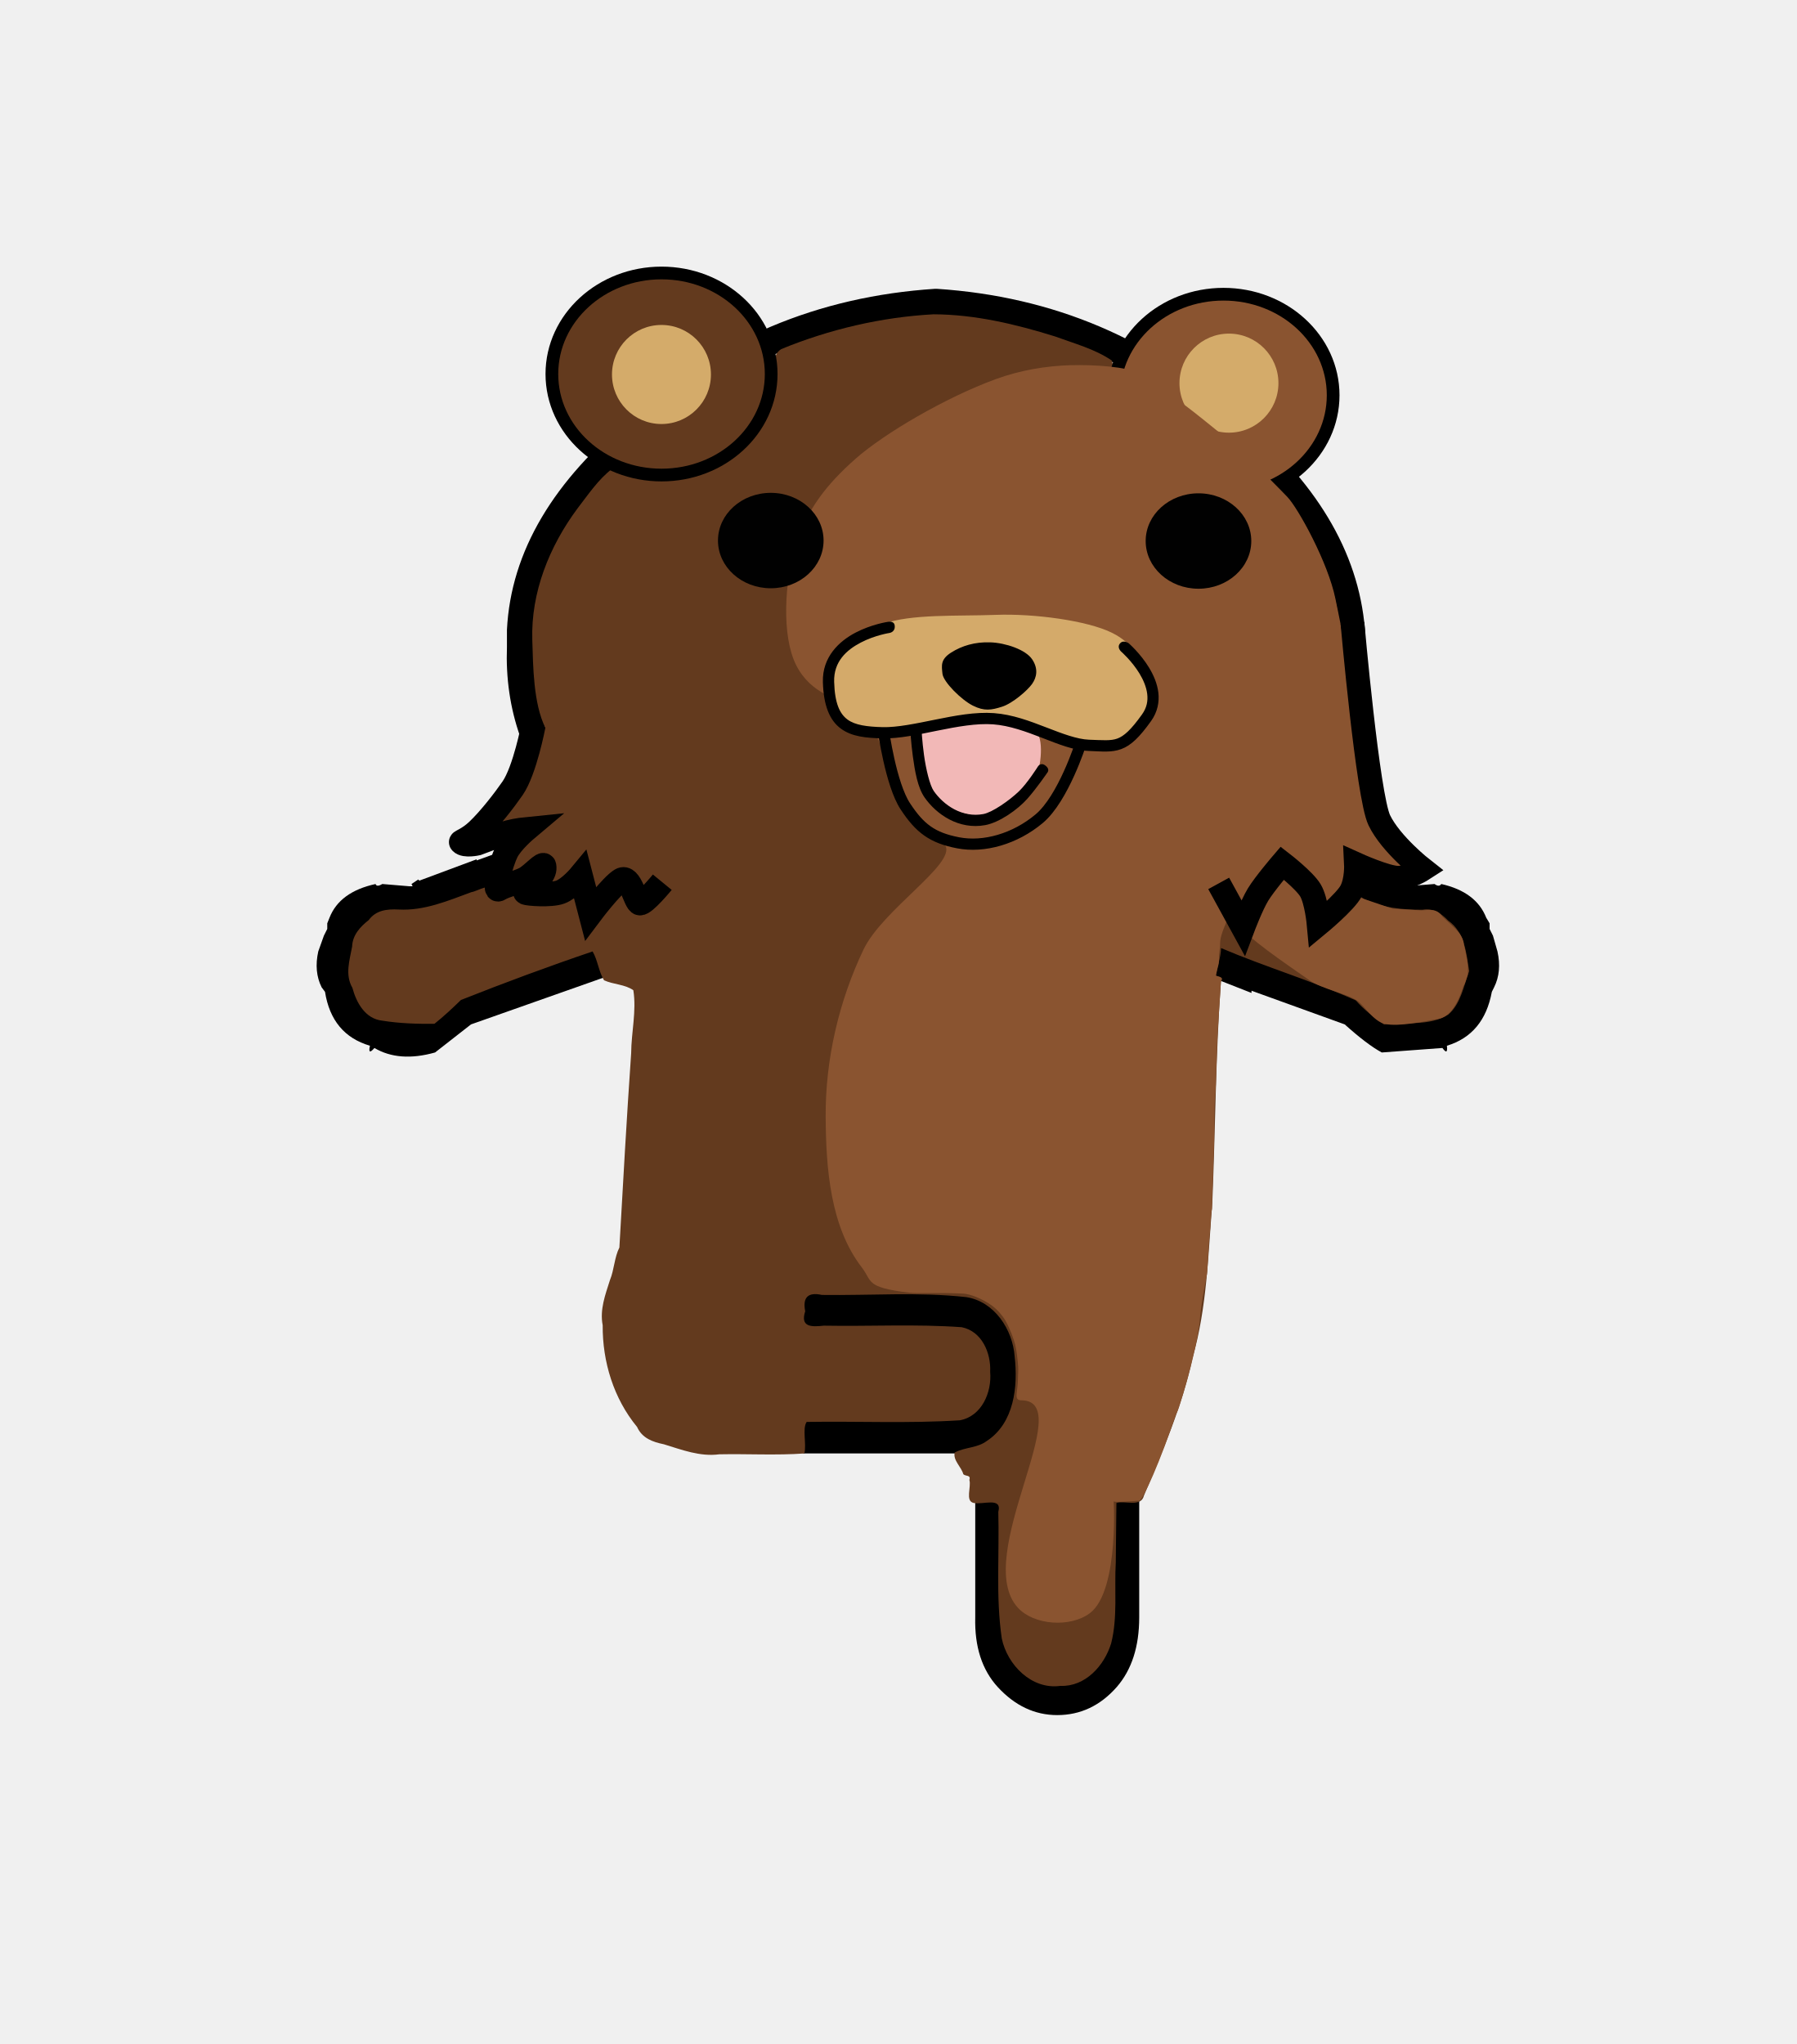
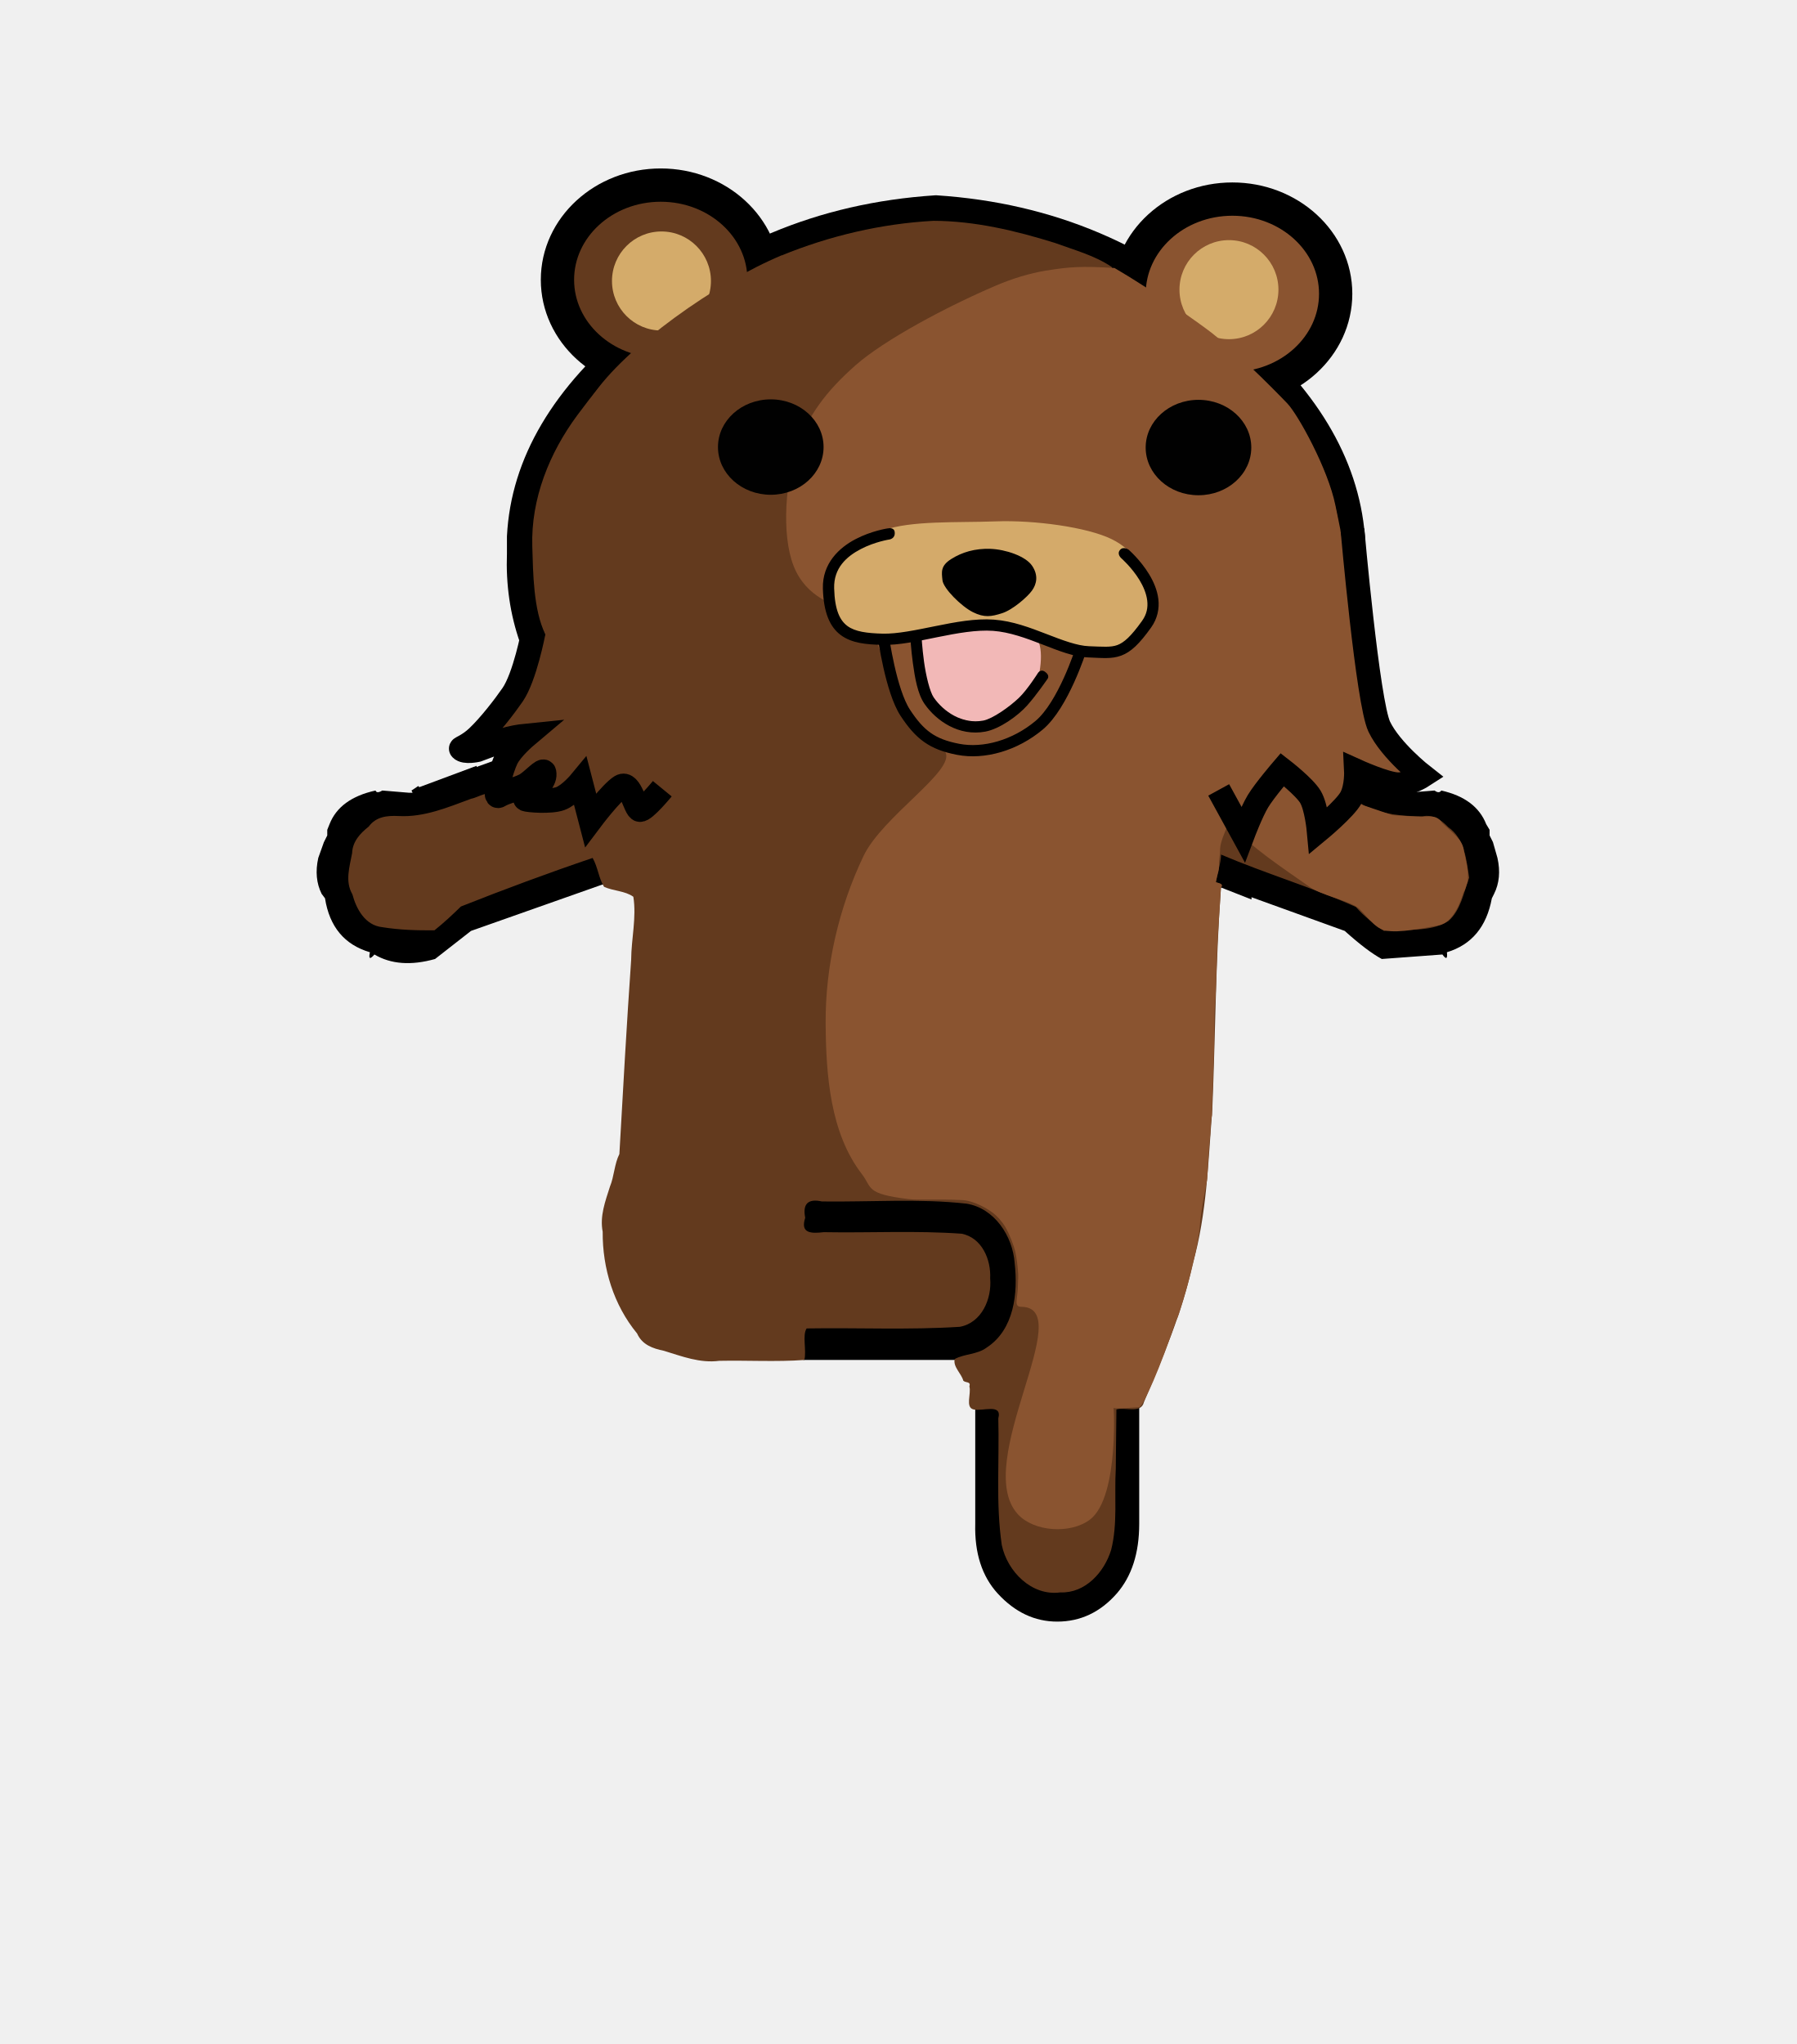
<svg xmlns="http://www.w3.org/2000/svg" xmlns:xlink="http://www.w3.org/1999/xlink" height="182" width="160" version="1.1" id="svg8">
  <defs id="defs4">
    <g id="a">
      <path d="M-15.5-41.55q-2.65-3.1-2.5-7.1v-.75q.25-4.9 5.35-9.05Q-7.15-63.5.5-64q7.6.5 13.05 5.55Q18.6-54.3 19-49.4v.75q0 4-2.6 7.1h.1-.05l-1.1 1.3v.15l-1 .9 6.55 2.35.05-.1.8.1h.95l.4.3.55.55.25.35.25 1.5-.2.45q-.35 1.55-1.4 1.65l-2.1.1-1.15-.9v-.05h-.05l.05-.15-4.95-1.8v-.05l-1.3-.5.05.55-.3.9.35.1v.05l-.15-.05-.25 8.85h-.05l-.05 1.5h.05v.1l-.05.4h-.05l-.35 4.2-1.05 4.1-1.65 4v.05H8.4v5.2Q8.35-4.1 7.6-3.2q-.65.75-1.7.75-1 0-1.7-.75-.8-.9-.8-2.25v-5.2H2.1v-1.2h-.3V-12l-.45-.75 1.25-.3.65-.5q.9-.9.9-2.75 0-1.9-.9-2.8-.8-.8-2.05-.8h-6.6v1.55h6.55q.7 0 1.15.4.55.55.55 1.65 0 1.05-.55 1.6-.45.45-1.15.45H-5.4v1.4h-4.75l-2.15-.65q-1.55-1.75-1.85-3.75l-.1-1.2V-19l.05-.4.55-1.85h.1v-.55l.15-.15v-1.35l.15-2.4v-.05l.5-7.75h-.05l-1.45-.45-.45-1.3-6.1 2.2.05.15h-.05v.05l-1.1.9-2.1-.1q-1.1-.1-1.45-1.65l-.15-.45.25-1.5.2-.35.6-.55.35-.3h1l.75-.1.05.1 9.05-3.25-.25-.8-1.35.35-.75-1h.2m1.75 19.65-.05-.1.05.1m3.65-6.6v.05h.05l-.05-.05" fill="#fff" fill-rule="evenodd" transform="translate(27.05 64.6)" id="path1" />
      <path d="m15.35-40.1 3.15.95v-.05l2.55.95v-.05l.3.2v.1h.1l1.25-.1q.2.15.3 0 1.55.35 2 1.5l.15.25v.25l.15.3.2.7q.2.9-.15 1.6l-.1.2q-.35 1.9-2 2.4.05.45-.2.1l-2.7.2q-.65-.35-1.65-1.25l-4.15-1.5v.1l-1.4-.55v-.05l-.35-.1.3-.9-.05-.55 1.3.5v.05l4.95 1.8-.05.15h.05v.05l1.15.9 2.1-.1q1.05-.1 1.4-1.65l.2-.45-.25-1.5-.25-.35-.55-.55-.4-.3h-.95l-.8-.1-.05.1-6.55-2.35 1-.9m-5.8 29.45v5.2q0 1.95-1 3.1Q7.45-1.1 5.9-1.1q-1.5 0-2.65-1.25-1.05-1.15-1-3.1v-5.2H3.4v5.2q0 1.35.8 2.25.7.75 1.7.75 1.05 0 1.7-.75.75-.9.8-2.25v-5.2h1.15m-8.2-2.1H-5.4v-1.5h6.55q.7 0 1.15-.45.55-.55.55-1.6 0-1.1-.55-1.65-.45-.4-1.15-.4H-5.4v-1.55h6.6q1.25 0 2.05.8.9.9.9 2.8 0 1.85-.9 2.75l-.65.5-1.25.3m-15.6-21.2-5.95 2.1-1.6 1.25q-1.6.45-2.7-.2-.3.35-.2-.1-1.7-.5-2-2.4l-.15-.2q-.35-.7-.15-1.6l.25-.7.15-.3v-.25l.1-.25q.45-1.15 2.05-1.5.05.15.3 0l1.2.1h.15l-.05-.1.3-.2.05.05 2.55-.95v.05l1.8-.65 3.2-.75 1.35-.35.25.8-9.05 3.25-.05-.1-.75.1h-1l-.35.3-.6.55-.2.35-.25 1.5.15.45q.35 1.55 1.45 1.65l2.1.1 1.1-.9v-.05h.05l-.05-.15 6.1-2.2.45 1.3" fill-rule="evenodd" transform="translate(27.05 64.6)" id="path2" />
      <path d="M11.55 23.05q-2.65-3.1-2.5-7.1v-.75q.25-4.9 5.35-9.05Q19.9 1.1 27.55.6q7.6.5 13.05 5.55 5.05 4.15 5.45 9.05v.75q0 4-2.6 7.1" fill="none" stroke="#000" stroke-linecap="round" stroke-linejoin="round" stroke-width="1.2" id="path3" />
      <path d="M5.4-44.05q.15.45.45.75l.7.25.95-.6q.4-.65.4-1.65 0-1.35-.9-3.25h1.05q.9 1.6.9 3.15 0 1.55-.65 2.4-.6.8-1.6.8-1.35 0-1.9-1.4-.6 1.4-1.9 1.4-1.05 0-1.65-.85Q.6-43.9.6-45.4q0-1.55.95-3.15h1q-.85 1.9-.85 3.25 0 1 .35 1.65.4.6.95.6.4 0 .7-.3l.45-.7.1-1.15V-47H5.3v1.8l.1 1.15" fill-rule="evenodd" transform="translate(27.05 64.6)" id="path4" />
    </g>
  </defs>
-   <g transform="matrix(2,0,0,2,82.341,154.9134)" id="g7">
+   <g transform="matrix(2,0,0,2,82.341,146.5892)" id="g7">
    <use height="63.5" transform="translate(-27.05,-64.6)" width="52.6" xlink:href="#a" id="use4" />
    <rect style="display:inline;fill:#633a1e;fill-opacity:1;stroke:none;stroke-width:0.5;stroke-opacity:1" id="rect29-5" width="10.291" height="7.463" x="93.612" y="-46.829" transform="translate(-93.64164,-2.06701)" />
    <path style="display:inline;fill:#633a1e;fill-opacity:1;stroke:none;stroke-width:0;stroke-linecap:round;stroke-linejoin:round;stroke-dasharray:none;paint-order:stroke fill markers" d="m 83.121,17.272 c -4.643,0.253 -9.257,1.334 -13.554,3.098 -1.037,0.64 -0.444,2.078 -0.639,3.054 -0.251,3.651 -3.161,6.803 -6.558,7.924 -2.553,0.772 -5.37,0.722 -7.849,-0.326 -1.225,0.918 -2.152,2.316 -3.107,3.55 -2.493,3.363 -4.145,7.455 -4.016,11.69 0.073,2.337 0.091,5.649 1.155,7.81 3.854,4.655 7.104,8.784 10.798,13.569 -0.507,0.992 -1.369,1.953 -2.422,2.343 -0.774,-0.337 -0.699,-1.687 -1.538,-1.911 -1.176,0.863 -2.005,2.125 -2.944,3.23 -0.42,-0.956 -0.321,-2.191 -1.02,-2.992 -0.608,-0.129 -0.952,0.728 -1.594,0.699 -1.055,0.184 -2.277,0.369 -3.267,-0.094 -0.093,-0.282 0.248,-0.993 -0.357,-0.812 -0.685,0.114 -1.416,0.767 -2.103,0.54 -0.434,-0.842 -1.5,-0.021 -2.136,0.082 -2.091,0.768 -4.198,1.672 -6.477,1.545 -1.023,-0.051 -2.009,0.052 -2.659,0.939 -0.76,0.596 -1.445,1.338 -1.479,2.361 -0.226,1.233 -0.652,2.502 0.024,3.674 0.353,1.321 1.149,2.764 2.661,2.922 1.53,0.248 3.113,0.297 4.647,0.279 0.823,-0.655 1.621,-1.4 2.357,-2.12 3.862,-1.531 7.806,-2.994 11.725,-4.322 0.466,0.802 0.539,1.8 1.017,2.568 0.825,0.38 1.88,0.356 2.611,0.889 0.293,1.843 -0.183,3.738 -0.195,5.61 -0.4,5.757 -0.725,11.56 -1.049,17.297 -0.448,0.88 -0.456,1.974 -0.843,2.908 -0.414,1.311 -0.915,2.614 -0.644,4.011 -0.024,3.259 0.978,6.524 3.064,9.058 0.447,1 1.382,1.337 2.386,1.542 1.614,0.492 3.21,1.12 4.93,0.893 2.52,-0.052 5.089,0.104 7.58,-0.077 0.207,-0.867 -0.202,-2.197 0.202,-2.807 4.546,-0.075 9.107,0.147 13.645,-0.145 1.951,-0.362 2.856,-2.5 2.697,-4.311 0.084,-1.677 -0.733,-3.616 -2.533,-3.977 -4.083,-0.295 -8.193,-0.063 -12.286,-0.138 -1.123,0.129 -2.105,0.121 -1.651,-1.281 -0.245,-1.241 0.251,-1.726 1.485,-1.455 4.285,0.06 8.617,-0.278 12.869,0.196 2.502,0.399 4.123,2.886 4.296,5.286 0.308,2.652 -0.035,5.93 -2.487,7.526 -0.841,0.631 -1.962,0.545 -2.851,1.024 -0.168,0.697 0.595,1.279 0.766,1.93 0.222,0.215 0.685,0.032 0.543,0.517 0.179,0.627 -0.39,1.866 0.369,2.04 0.805,0.196 2.576,-0.573 2.204,0.801 0.106,3.75 -0.237,7.541 0.309,11.265 0.487,2.357 2.663,4.58 5.215,4.225 2.226,0.091 3.914,-1.799 4.524,-3.781 0.595,-2.345 0.274,-4.818 0.412,-7.214 0.019,-1.764 0.038,-3.528 0.057,-5.292 0.786,-0.236 2.192,0.413 2.451,-0.654 1.686,-4.011 3.422,-8.028 4.338,-12.302 1.281,-4.472 1.375,-9.157 1.751,-13.763 0.275,-6.571 0.291,-13.159 0.769,-19.715 0.32,-0.412 -0.293,-0.374 -0.45,-0.534 0.112,-0.807 0.443,-1.602 0.46,-2.44 3.948,1.681 8.106,2.917 12.003,4.662 0.716,0.831 1.626,1.517 2.508,2.142 1.885,-0.249 4.035,0.181 5.724,-0.88 1.12,-0.968 1.369,-2.552 1.86,-3.868 -0.25,-1.602 -0.402,-3.474 -1.86,-4.494 -0.625,-0.649 -1.338,-1.147 -2.285,-0.976 -1.793,0.006 -3.594,-0.16 -5.234,-0.964 -0.963,-0.779 -1.565,0.445 -2.235,0.975 -0.675,0.58 -1.427,1.485 -2.13,1.832 -0.257,-1.517 -0.242,-3.285 -1.552,-4.355 -0.453,-0.371 -1.144,-1.475 -1.74,-0.696 -1.396,1.609 -2.283,3.586 -3.046,5.556 -0.725,-1.473 -1.706,-2.861 -2.257,-4.399 0.506,-0.135 0.899,-0.393 1.08,-0.93 3.379,-6.079 6.505,-12.299 9.704,-18.47 0.562,-5.066 -1.147,-10.198 -4.177,-14.24 -0.503,-0.588 -0.887,-1.422 -1.575,-1.761 -1.215,0.631 -2.613,0.675 -3.872,1.122 -0.227,0.59 0.717,0.886 0.89,1.422 1.209,1.785 0.586,4.411 -1.325,5.395 -2.287,1.382 -5.834,0.566 -6.741,-2.104 -0.747,-2.003 0.62,-4.161 2.462,-4.974 0.615,-0.426 -0.385,-0.778 -0.717,-0.962 -3.123,-1.528 -5.577,-4.884 -5.258,-8.461 -0.101,-0.946 0.378,-1.992 0.04,-2.89 -1.51,-1.032 -3.356,-1.516 -5.065,-2.147 C 90.434,18.148 86.8,17.284 83.121,17.272 Z M 68.638,33.395 c 2.374,-0.1 4.839,2.078 4.39,4.591 -0.334,2.147 -2.501,3.604 -4.612,3.424 -2.291,0.015 -4.591,-2.09 -4.191,-4.477 0.174,-2.053 2.466,-3.587 4.414,-3.538 z m 10.665,11.515 c 0.394,0.085 -0.082,0.636 -0.355,0.568 -1.795,0.529 -3.902,1.338 -4.647,3.207 -0.063,1.502 -0.359,3.347 0.778,4.541 1.604,1.32 3.87,0.876 5.775,0.745 2.342,-0.347 4.67,-0.821 7.007,-1.173 0.601,-0.393 -0.298,-0.666 -0.654,-0.647 -1.377,-0.689 -2.937,-1.796 -3.151,-3.437 0.035,-1.16 1.451,-1.556 2.373,-1.83 1.833,-0.406 4.138,-0.193 5.38,1.36 0.755,1.13 -0.37,2.33 -1.224,2.934 -0.603,0.613 -1.673,0.69 -2.119,1.433 0.312,0.676 1.363,0.395 1.943,0.734 2.542,0.701 4.95,2.109 7.671,1.961 1.123,0.195 2.22,-0.285 2.881,-1.207 1.067,-0.974 1.615,-2.495 1.115,-3.891 -0.336,-1.385 -1.659,-2.193 -2.203,-3.441 0.224,-0.305 0.712,0.208 0.907,0.396 1.36,1.416 2.77,3.551 1.843,5.552 -0.625,1.346 -1.759,2.312 -2.803,3.306 -0.484,0.973 -0.869,2.045 -1.787,2.722 -0.791,0.825 -1.979,0.801 -3.023,0.894 -0.811,0.583 -1.089,1.694 -1.908,2.311 -2.325,2.275 -5.733,3.347 -8.882,2.394 -2.233,-0.561 -3.787,-2.637 -4.558,-4.719 -0.602,-1.509 -0.754,-3.191 -1.325,-4.682 -0.854,-0.332 -1.904,-0.112 -2.705,-0.651 -1.967,-0.93 -2.306,-3.446 -2.005,-5.372 0.69,-2.441 3.296,-3.788 5.676,-4.007 z M 120.694,78.198 c -0.008,-0.018 0.017,-0.067 0,0 z" id="path24" transform="matrix(0.5,0,0,0.5,-41.1705,-72.1)" />
    <path style="display:inline;fill:#633a1e;fill-opacity:1;stroke:none;stroke-width:0;stroke-linecap:round;stroke-linejoin:round;stroke-dasharray:none;paint-order:stroke fill markers" d="m 87.596,53.571 c -1.819,0.073 -3.694,0.253 -5.415,0.848 -0.739,0.644 -0.068,1.78 -0.073,2.583 0.16,1.805 0.999,3.632 2.677,4.486 1.619,1.031 3.69,0.481 5.077,-0.684 1.251,-0.83 1.982,-2.19 3.034,-3.204 0.334,0.27 -0.222,0.834 -0.353,1.116 -1.493,1.964 -3.627,4.152 -6.322,3.765 -2.14,-0.368 -4.083,-2.072 -4.363,-4.274 -0.333,-1.117 -0.317,-2.285 -0.511,-3.408 -0.595,-0.472 -1.487,-0.015 -2.173,0 -0.361,0.54 0.163,1.394 0.206,2.045 0.548,2.51 1.521,5.26 3.923,6.556 2.051,1.028 4.595,0.932 6.687,0.062 2.897,-1.095 4.407,-4.024 5.493,-6.727 0.306,-0.457 0.22,-1.069 -0.413,-1.146 -2.082,-0.695 -4.097,-1.775 -6.304,-1.995 -0.39,-0.021 -0.78,-0.022 -1.17,-0.022 z" id="path25" transform="matrix(0.5,0,0,0.5,-41.1705,-72.1)" />
    <g id="g37-0" transform="matrix(0.5,0,0,0.5,-39.54796,-76.75104)" style="display:inline">
      <path style="display:inline;fill:#633a1e;fill-opacity:1;stroke:none;stroke-width:0.836;stroke-opacity:1" d="m 45.585,62.76 c 0,0 -1.632,3.876 -2.896,5.561 -0.828,1.104 -2.354,2.918 -3.588,3.986 -0.929,0.804 -1.745,1.028 -1.683,1.088 0.385,0.372 1.644,0.107 1.644,0.107 0,0 2.383,-0.838 3.231,-1.042 0.848,-0.203 1.808,-0.29 1.808,-0.29 0,0 -1.531,1.185 -2.043,2.144 -0.513,0.959 -1.407,3.856 -0.758,3.488 0.649,-0.368 1.895,-0.599 2.666,-0.972 0.771,-0.373 1.297,-1.57 1.376,-1.169 0.078,0.401 -0.035,0.483 -0.329,0.935 -0.295,0.452 -1.234,1.433 -0.998,1.542 0.236,0.11 2.015,0.105 2.991,-0.224 0.977,-0.33 1.296,-0.54 1.296,-0.54 l 0.652,3.059 c 0,0 2.299,-2.984 3.275,-3.523 0.976,-0.539 0.929,2.51 1.406,2.576 0.477,0.066 2.771,-2.551 2.771,-2.551" id="path35-1-0" />
      <path style="display:inline;fill:none;fill-opacity:1;stroke:#000000;stroke-width:2.164;stroke-dasharray:none;stroke-opacity:1" d="m 44.25,63.208 c 0,0 -0.754,3.978 -1.853,5.572 -0.72,1.045 -2.046,2.762 -3.119,3.773 -0.808,0.761 -1.517,0.973 -1.463,1.029 0.334,0.352 1.43,0.101 1.43,0.101 0,0 2.072,-0.793 2.809,-0.986 0.737,-0.192 1.571,-0.275 1.571,-0.275 0,0 -1.331,1.121 -1.776,2.029 -0.446,0.908 -1.223,3.65 -0.659,3.301 0.564,-0.349 1.647,-0.567 2.317,-0.92 0.67,-0.353 1.635,-1.522 1.703,-1.142 0.068,0.38 -0.063,0.6 -0.319,1.027 -0.256,0.427 -1.547,1.249 -1.342,1.353 0.205,0.104 2.248,0.264 3.097,-0.048 0.849,-0.312 1.811,-1.478 1.811,-1.478 l 0.883,3.39 c 0,0 1.862,-2.479 2.71,-2.989 0.848,-0.51 1.264,2.007 1.679,2.07 0.415,0.062 2,-1.873 2,-1.873" id="path35-14" />
    </g>
    <g id="g38-5" transform="matrix(0.5,0,0,0.5,-39.54796,-76.75104)" style="display:inline">
      <path style="display:inline;fill:#633a1e;fill-opacity:1;stroke:none;stroke-width:1.008;stroke-dasharray:none;stroke-opacity:1" d="m 115.988,57.708 c 0,0 1.233,4.367 1.358,5.806 0.125,1.439 1.197,6.196 2.039,7.998 0.842,1.802 3.697,2.99 3.353,4.29 -0.344,1.299 -0.689,0.835 -1.711,0.844 -1.022,0.009 -2.76,-1.758 -3.661,-1.22 -0.901,0.537 0.069,1.43 -0.421,2.399 -0.49,0.968 -1.685,2.93 -2.837,2.617 -1.152,-0.313 -0.17,-1.768 -0.696,-2.673 -0.526,-0.905 -1.287,-2.51 -2.443,-2.427 -1.156,0.084 -1.54,1.846 -2.108,2.807 -0.568,0.961 -0.237,2.604 -1.465,2.621 -1.229,0.016 -1.603,-3.408 -1.603,-3.408" id="path36-4-2" />
      <path style="display:inline;fill:none;fill-opacity:1;stroke:#000000;stroke-width:1.008;stroke-dasharray:none;stroke-opacity:1" d="m 117.199,60.309 c 0,0 1.076,9.025 2.077,11.167 1.001,2.142 3.787,4.376 3.787,4.376 0,0 -1.124,0.749 -2.146,0.757 -1.022,0.009 -3.661,-1.22 -3.661,-1.22 0,0 0.069,1.43 -0.421,2.399 -0.49,0.968 -2.819,2.946 -2.819,2.946 0,0 -0.187,-2.097 -0.713,-3.002 -0.526,-0.905 -2.443,-2.427 -2.443,-2.427 0,0 -1.54,1.846 -2.108,2.807 -0.568,0.961 -1.301,2.958 -1.301,2.958 l -1.767,-3.745" id="path36-0" />
    </g>
    <g id="g45-6" style="display:inline" transform="translate(-60.92033,21.88398)">
      <ellipse style="display:inline;fill:#8a5430;fill-opacity:1;stroke:#000000;stroke-width:1.132;stroke-linecap:round;stroke-linejoin:round;stroke-dasharray:none;stroke-opacity:1;paint-order:stroke fill markers" id="path42-28-8" cx="-74.223" cy="-81.744" rx="4.599" ry="4.215" transform="scale(-1,1)" />
      <ellipse style="display:inline;fill:#d4ab6a;fill-opacity:1;stroke:none;stroke-width:0.567;stroke-linecap:round;stroke-linejoin:round;stroke-dasharray:none;stroke-opacity:1;paint-order:stroke fill markers" id="path42-2-9-2" cx="-74.466" cy="-82.283" rx="2.203" ry="2.205" transform="scale(-1,1)" />
+       <ellipse style="display:inline;fill:none;fill-opacity:1;stroke:#000000;stroke-width:2.964;stroke-linecap:round;stroke-linejoin:round;stroke-dasharray:none;stroke-opacity:1;paint-order:stroke fill markers" id="ellipse43-8-1-0-6" cx="109.737" cy="25.743" rx="9.198" ry="8.431" transform="matrix(0.5,0,0,0.5,19.74983,-94.97092)" />
    </g>
    <g id="g47-8" style="display:inline" transform="translate(-0.150441,-0.32637)">
      <ellipse style="fill:#633a1e;fill-opacity:1;stroke:#000000;stroke-width:1.132;stroke-linecap:round;stroke-linejoin:round;stroke-dasharray:none;stroke-opacity:1;paint-order:stroke fill markers" id="ellipse43-8" cx="-11.567" cy="-60.479" rx="4.599" ry="4.215" />
      <ellipse style="display:inline;fill:#d4ab6a;fill-opacity:1;stroke:none;stroke-width:0.567;stroke-linecap:round;stroke-linejoin:round;stroke-dasharray:none;stroke-opacity:1;paint-order:stroke fill markers" id="ellipse44-5" cx="-11.57" cy="-60.458" rx="2.203" ry="2.205" />
+       <ellipse style="display:inline;fill:none;fill-opacity:1;stroke:#000000;stroke-width:2.964;stroke-linecap:round;stroke-linejoin:round;stroke-dasharray:none;stroke-opacity:1;paint-order:stroke fill markers" id="ellipse43-8-1-0" cx="58.837" cy="24.497" rx="9.198" ry="8.431" transform="matrix(0.5,0,0,0.5,-41.02006,-72.76056)" />
    </g>
-     <path style="display:inline;fill:#8a5430;fill-opacity:1;stroke:none;stroke-width:0.532;stroke-dasharray:none;stroke-opacity:1;paint-order:stroke fill markers" d="m 100.16,-59.133 c -1.133,0.033 -2.278,0.23 -3.343,0.618 -2.251,0.821 -4.982,2.426 -6.252,3.548 -1.27,1.121 -2.175,2.26 -2.67,3.857 -0.494,1.597 -0.637,4.033 0.027,5.34 0.664,1.306 1.869,1.473 2.778,2.05 0.909,0.577 1.315,2.872 1.957,3.711 0.642,0.839 0.655,1.148 0.655,1.148 0,0 0.813,0.297 1.253,1.124 0.44,0.827 -2.802,2.851 -3.648,4.622 -1.096,2.295 -1.701,4.898 -1.685,7.441 0.014,2.3 0.203,4.889 1.608,6.71 0.484,0.628 0.143,0.883 2.097,1.123 0.422,0.052 1.103,-0.016 2.409,0.043 0.317,0.014 0.861,0.223 1.3,0.544 0.226,0.165 0.448,0.419 0.586,0.654 0.203,0.345 0.385,0.856 0.438,1.076 0.074,0.31 0.11,0.684 0.132,0.976 0.014,0.191 -0.01,0.37 -0.009,0.535 0.001,0.282 -0.048,0.516 -0.059,0.683 -0.013,0.18 0.018,0.281 0.202,0.282 2.574,0.006 -2.221,6.956 -0.149,9.232 0.722,0.792 2.347,0.89 3.205,0.248 1.363,-1.02 1.042,-5.478 1.058,-4.997 9.9e-4,0.03 -0.009,0.076 1.137,-0.013 0.177,-0.014 0.964,-1.808 1.642,-3.855 0.05,-0.074 0.102,-0.207 0.129,-0.289 0.522,-1.605 0.891,-3.248 0.937,-3.969 0.04,-0.629 0.308,-1.936 0.317,-1.98 0.027,-0.13 0.056,-1.32 0.149,-2.086 0.007,-0.061 0.007,-0.191 0.012,-0.246 0.024,-0.229 0.016,-0.383 0.062,-0.576 0.006,-0.48 0.012,-0.797 0.035,-1.264 8.9e-4,-0.018 0.011,-0.196 0.011,-0.23 0.003,-0.553 0.035,-0.98 0.046,-1.503 0.015,-0.771 -0.006,-1.45 0.034,-1.867 0.076,-0.789 0.065,-1.95 0.132,-3.086 0.046,-0.771 0.102,-1.526 0.135,-2.149 6.7e-4,-0.013 0.029,-0.099 0.034,-0.108 0.064,-0.113 -0.259,-0.159 -0.258,-0.165 0.098,-0.48 0.156,-0.508 0.14,-0.825 -0.01,-0.184 0.051,-0.404 0.049,-0.57 -0.008,-0.52 0.329,-0.938 0.51,-1.707 l -0.576,-0.98 1.092,1.584 1.741,-2.761 1.281,1.132 0.249,1.63 1.431,-1.182 0.261,-1.505 1.679,0.659 1.169,-0.299 -1.63,-2.052 c 0,0 -1.335,-3.961 -1.47,-5.611 -0.069,-0.843 -0.211,-1.536 -0.244,-2.194 -0.031,-0.614 -0.197,-1.301 -0.359,-2.102 -0.326,-1.61 -1.659,-4.031 -2.141,-4.534 -0.252,-0.263 -0.985,-1.017 -1.729,-1.713 -0.678,-0.635 -1.369,-1.218 -1.626,-1.419 -0.538,-0.421 -1.58,-1.336 -3.33,-2.363 -0.356,-0.301 -1.954,-0.396 -2.942,-0.367 z" id="path37-8" transform="translate(-93.64164,-2.06701)" />
+     <path style="display:inline;fill:#8a5430;fill-opacity:1;stroke:none;stroke-width:0.532;stroke-dasharray:none;stroke-opacity:1;paint-order:stroke fill markers" d="m 99.066,-59.186 c -0.772,0.128 -1.53,0.364 -2.25,0.671 -2.204,0.94 -4.982,2.426 -6.252,3.548 -1.27,1.121 -2.175,2.26 -2.67,3.857 -0.494,1.597 -0.637,4.033 0.027,5.34 0.664,1.306 1.869,1.473 2.778,2.05 0.909,0.577 1.315,2.872 1.957,3.711 0.642,0.839 0.655,1.148 0.655,1.148 0,0 0.813,0.297 1.253,1.124 0.44,0.827 -2.802,2.851 -3.648,4.622 -1.096,2.295 -1.701,4.898 -1.685,7.441 0.014,2.3 0.203,4.889 1.608,6.71 0.484,0.628 0.143,0.883 2.097,1.123 0.422,0.052 1.103,-0.016 2.409,0.043 0.317,0.014 0.861,0.223 1.3,0.544 0.226,0.165 0.448,0.419 0.586,0.654 0.203,0.345 0.385,0.856 0.438,1.076 0.074,0.31 0.11,0.684 0.132,0.976 0.014,0.191 -0.01,0.37 -0.009,0.535 0.001,0.282 -0.048,0.516 -0.059,0.683 -0.013,0.18 0.018,0.281 0.202,0.282 2.574,0.006 -2.221,6.956 -0.149,9.232 0.722,0.792 2.347,0.89 3.205,0.248 1.363,-1.02 1.042,-5.478 1.058,-4.997 9.9e-4,0.03 -0.009,0.076 1.137,-0.013 0.177,-0.014 0.964,-1.808 1.642,-3.855 0.05,-0.074 0.102,-0.207 0.129,-0.289 0.522,-1.605 0.891,-3.248 0.937,-3.969 0.04,-0.629 0.308,-1.936 0.317,-1.98 0.027,-0.13 0.056,-1.32 0.149,-2.086 0.007,-0.061 0.007,-0.191 0.012,-0.246 0.024,-0.229 0.016,-0.383 0.062,-0.576 0.006,-0.48 0.012,-0.797 0.035,-1.264 8.9e-4,-0.018 0.011,-0.196 0.011,-0.23 0.003,-0.553 0.035,-0.98 0.046,-1.503 0.015,-0.771 -0.006,-1.45 0.034,-1.867 0.076,-0.789 0.065,-1.95 0.132,-3.086 0.046,-0.771 0.102,-1.526 0.135,-2.149 6.7e-4,-0.013 0.029,-0.099 0.034,-0.108 0.064,-0.113 -0.259,-0.159 -0.258,-0.165 0.098,-0.48 0.156,-0.508 0.14,-0.825 -0.01,-0.184 0.051,-0.404 0.049,-0.57 -0.008,-0.52 0.329,-0.938 0.51,-1.707 l -0.576,-0.98 1.092,1.584 1.741,-2.761 1.281,1.132 0.249,1.63 1.431,-1.182 0.261,-1.505 1.679,0.659 1.169,-0.299 -1.63,-2.052 c 0,0 -1.335,-3.961 -1.47,-5.611 -0.069,-0.843 -0.211,-1.536 -0.244,-2.194 -0.031,-0.614 -0.197,-1.301 -0.359,-2.102 -0.326,-1.61 -1.659,-4.031 -2.141,-4.534 -0.252,-0.263 -0.985,-1.017 -1.729,-1.713 -0.678,-0.635 -1.369,-1.218 -1.626,-1.419 -0.538,-0.421 -2.586,-1.87 -4.336,-2.896 -1.486,-0.092 -2.032,-0.05 -3.029,0.114 z" id="path37-8" transform="translate(-93.64164,-2.06701)" />
    <path style="display:inline;fill:#8a5430;fill-opacity:1;stroke-width:0.532;paint-order:stroke fill markers" d="m 107.101,-34.62 c 1.264,1.249 2.322,1.923 3.679,2.879 0.528,0.372 1.645,0.582 2.121,0.906 0.301,0.204 0.719,0.917 1.228,1.03 0.618,0.138 1.789,-0.113 2.411,-0.23 0.69,-0.13 1.021,-1.244 1.085,-1.451 0.092,-0.134 0.128,-0.324 0.192,-0.487 0.053,-0.452 -0.073,-0.916 -0.171,-1.378 -0.009,-0.174 -0.09,-0.336 -0.199,-0.494 -0.219,-0.254 -0.497,-0.496 -0.761,-0.74 -0.248,-0.391 -0.606,-0.283 -0.939,-0.274 l -1.275,-0.075 -5.203,-1.769 z" id="path19" transform="translate(-93.64164,-2.06701)" />
    <g id="g34-3" style="display:inline" transform="matrix(0.5,0,0,0.5,-40.10171,-79.06796)">
      <ellipse style="fill:#010101;fill-opacity:1;stroke:none;stroke-opacity:1" id="path30-4" cx="66.496" cy="51.354" rx="4.702" ry="4.248" />
      <ellipse style="fill:#010101;fill-opacity:1;stroke:none;stroke-opacity:1" id="path30-8-6" cx="104.581" cy="51.396" rx="4.702" ry="4.248" />
    </g>
    <g id="gikopoipoi_eyes_closed-1-6" style="display:none;fill:#ffffff" fill="none" stroke="#000000" stroke-linecap="round" stroke-linejoin="round" transform="matrix(0.5,0,0,0.5,-43.42149,-68.19134)">
      <path d="m 108.077,29.676 h 6.3" stroke-width="3" id="path5-5" />
      <path d="m 69.908,29.858 h 6.3" stroke-width="3" style="display:inline" id="path6-1" />
    </g>
    <g id="g18-2" transform="matrix(0.5,0,0,0.5,-10.51286,-64.19548)">
      <path style="fill:#f2b8b7;fill-opacity:1;stroke:none;stroke-opacity:1" d="m 20.784,38.421 c -0.879,0.228 0.062,4.363 0.921,5.748 0.859,1.385 1.877,1.491 3.076,1.795 1.198,0.304 1.694,0.483 2.757,-0.098 1.063,-0.582 2.541,-1.406 3.169,-2.557 0.627,-1.15 0.984,-3.759 0.288,-4.672 -0.696,-0.913 -2.204,-0.87 -4.138,-1.084 -1.934,-0.213 -5.194,0.64 -6.073,0.868 z" id="path16-8" />
      <path style="fill:#d4aa6a;fill-opacity:1;stroke:none;stroke-opacity:1" d="m 17.309,29.034 c -2.51,0.907 -4.13,1.915 -4.792,3.594 -0.662,1.68 -0.606,3.394 0.849,4.768 1.455,1.374 4.819,0.908 7.114,0.849 2.295,-0.06 4.033,-1.344 6.515,-1.123 2.482,0.221 5.543,2.94 7.838,2.846 2.294,-0.095 4.365,-0.758 5.358,-2.001 0.993,-1.243 0.918,-2.955 0.432,-4.289 -0.485,-1.334 -0.784,-2.815 -2.963,-3.876 -2.178,-1.061 -6.858,-1.706 -10.313,-1.576 -3.456,0.129 -7.527,-0.098 -10.037,0.809 z" id="path18-0" />
      <path style="baseline-shift:baseline;display:inline;overflow:visible;opacity:1;vector-effect:none;enable-background:accumulate;stop-color:#000000;stop-opacity:1" d="m 17.742,28.848 c 0,0 -1.438,0.207 -2.879,0.961 -1.441,0.754 -2.967,2.151 -2.904,4.4 0.058,2.101 0.605,3.412 1.596,4.143 0.991,0.731 2.271,0.834 3.693,0.871 1.499,0.039 3.21,-0.344 4.938,-0.693 1.727,-0.349 3.466,-0.664 4.93,-0.557 1.464,0.107 2.941,0.653 4.369,1.205 1.428,0.552 2.8,1.117 4.139,1.164 1.186,0.042 2.03,0.158 2.904,-0.166 0.874,-0.324 1.624,-1.054 2.658,-2.5 0.579,-0.81 0.741,-1.704 0.645,-2.523 -0.097,-0.82 -0.433,-1.574 -0.824,-2.219 -0.783,-1.29 -1.82,-2.182 -1.82,-2.182 0,0 -0.458,-0.326 -0.754,-0.001 -0.344,0.379 0.099,0.757 0.099,0.757 0,0 0.936,0.817 1.621,1.945 0.342,0.564 0.612,1.198 0.686,1.816 0.073,0.619 -0.03,1.217 -0.465,1.824 -0.993,1.389 -1.607,1.927 -2.193,2.145 -0.586,0.217 -1.299,0.147 -2.521,0.104 -1.07,-0.038 -2.38,-0.542 -3.814,-1.096 -1.434,-0.554 -2.996,-1.15 -4.654,-1.271 -1.659,-0.122 -3.464,0.223 -5.201,0.574 -1.737,0.351 -3.412,0.708 -4.715,0.674 -1.379,-0.036 -2.443,-0.173 -3.125,-0.676 -0.682,-0.503 -1.135,-1.419 -1.189,-3.365 -0.05,-1.798 1.102,-2.827 2.367,-3.488 1.265,-0.661 2.561,-0.857 2.561,-0.857 0,0 0.539,-0.076 0.462,-0.667 -0.059,-0.453 -0.606,-0.321 -0.606,-0.321 z" id="path13-8" />
      <path style="fill:none;stroke:#000000;stroke-opacity:1" d="m 17.342,38.472 c 0,0 0.662,4.835 1.955,6.799 1.293,1.965 2.395,2.805 4.699,3.25 2.304,0.445 5.065,-0.341 7.218,-2.142 2.153,-1.801 3.704,-6.69 3.704,-6.69" id="path14-3" />
      <path style="baseline-shift:baseline;display:inline;overflow:visible;opacity:1;vector-effect:none;enable-background:accumulate;stop-color:#000000;stop-opacity:1" d="m 20.738,38.373 -0.998,0.049 c 0,0 0.054,1.12 0.232,2.42 0.178,1.3 0.423,2.752 1.037,3.635 1.052,1.514 3.059,2.907 5.41,2.469 1.283,-0.239 2.907,-1.401 3.743,-2.344 0.837,-0.943 1.781,-2.325 1.781,-2.325 0,0 0.288,-0.305 -0.192,-0.65 -0.418,-0.301 -0.653,0.115 -0.653,0.115 0,0 -0.925,1.47 -1.683,2.196 -0.845,0.81 -2.352,1.872 -3.179,2.026 -1.868,0.348 -3.53,-0.796 -4.406,-2.057 -0.35,-0.504 -0.696,-1.951 -0.867,-3.201 -0.171,-1.251 -0.225,-2.332 -0.225,-2.332 z" id="path15-8" />
      <path style="fill:#000000;fill-opacity:1;stroke:none;stroke-opacity:1" d="m 22.606,33.468 c 0.076,0.727 1.678,2.326 2.709,2.84 1.03,0.514 1.648,0.395 2.594,0.097 0.946,-0.298 2.272,-1.454 2.676,-2.026 0.404,-0.572 0.585,-1.337 0.007,-2.197 -0.577,-0.86 -2.359,-1.462 -3.722,-1.51 -1.363,-0.048 -2.525,0.298 -3.488,0.909 -0.964,0.611 -0.851,1.16 -0.775,1.887 z" id="path17-0" />
    </g>
    <path style="display:inline;fill:none;fill-opacity:1;stroke:#000000;stroke-width:1.06;stroke-dasharray:none;stroke-opacity:1" d="m 112.686,-47.655 c 0,0 0.681,7.711 1.194,8.781 0.513,1.07 1.942,2.186 1.942,2.186 0,0 -0.576,0.374 -1.101,0.378 -0.524,0.004 -1.878,-0.61 -1.878,-0.61 0,0 0.036,0.715 -0.216,1.198 -0.251,0.484 -1.446,1.472 -1.446,1.472 0,0 -0.096,-1.048 -0.366,-1.5 -0.27,-0.452 -1.253,-1.212 -1.253,-1.212 0,0 -0.79,0.922 -1.081,1.402 -0.291,0.48 -0.667,1.478 -0.667,1.478 l -1.083,-1.978" id="path36-5-7" transform="translate(-93.64164,-2.06701)" />
+     <path style="display:inline;fill:#633a1e;fill-opacity:1;stroke-width:0;stroke-linecap:round;stroke-linejoin:round;paint-order:stroke fill markers" d="m -14.813,-55.638 c 1.456,-2.2 5.56,-5.085 8.433,-6.285 l 0.762,2.868 -6.15,4.955 z" id="path7" />
  </g>
</svg>
